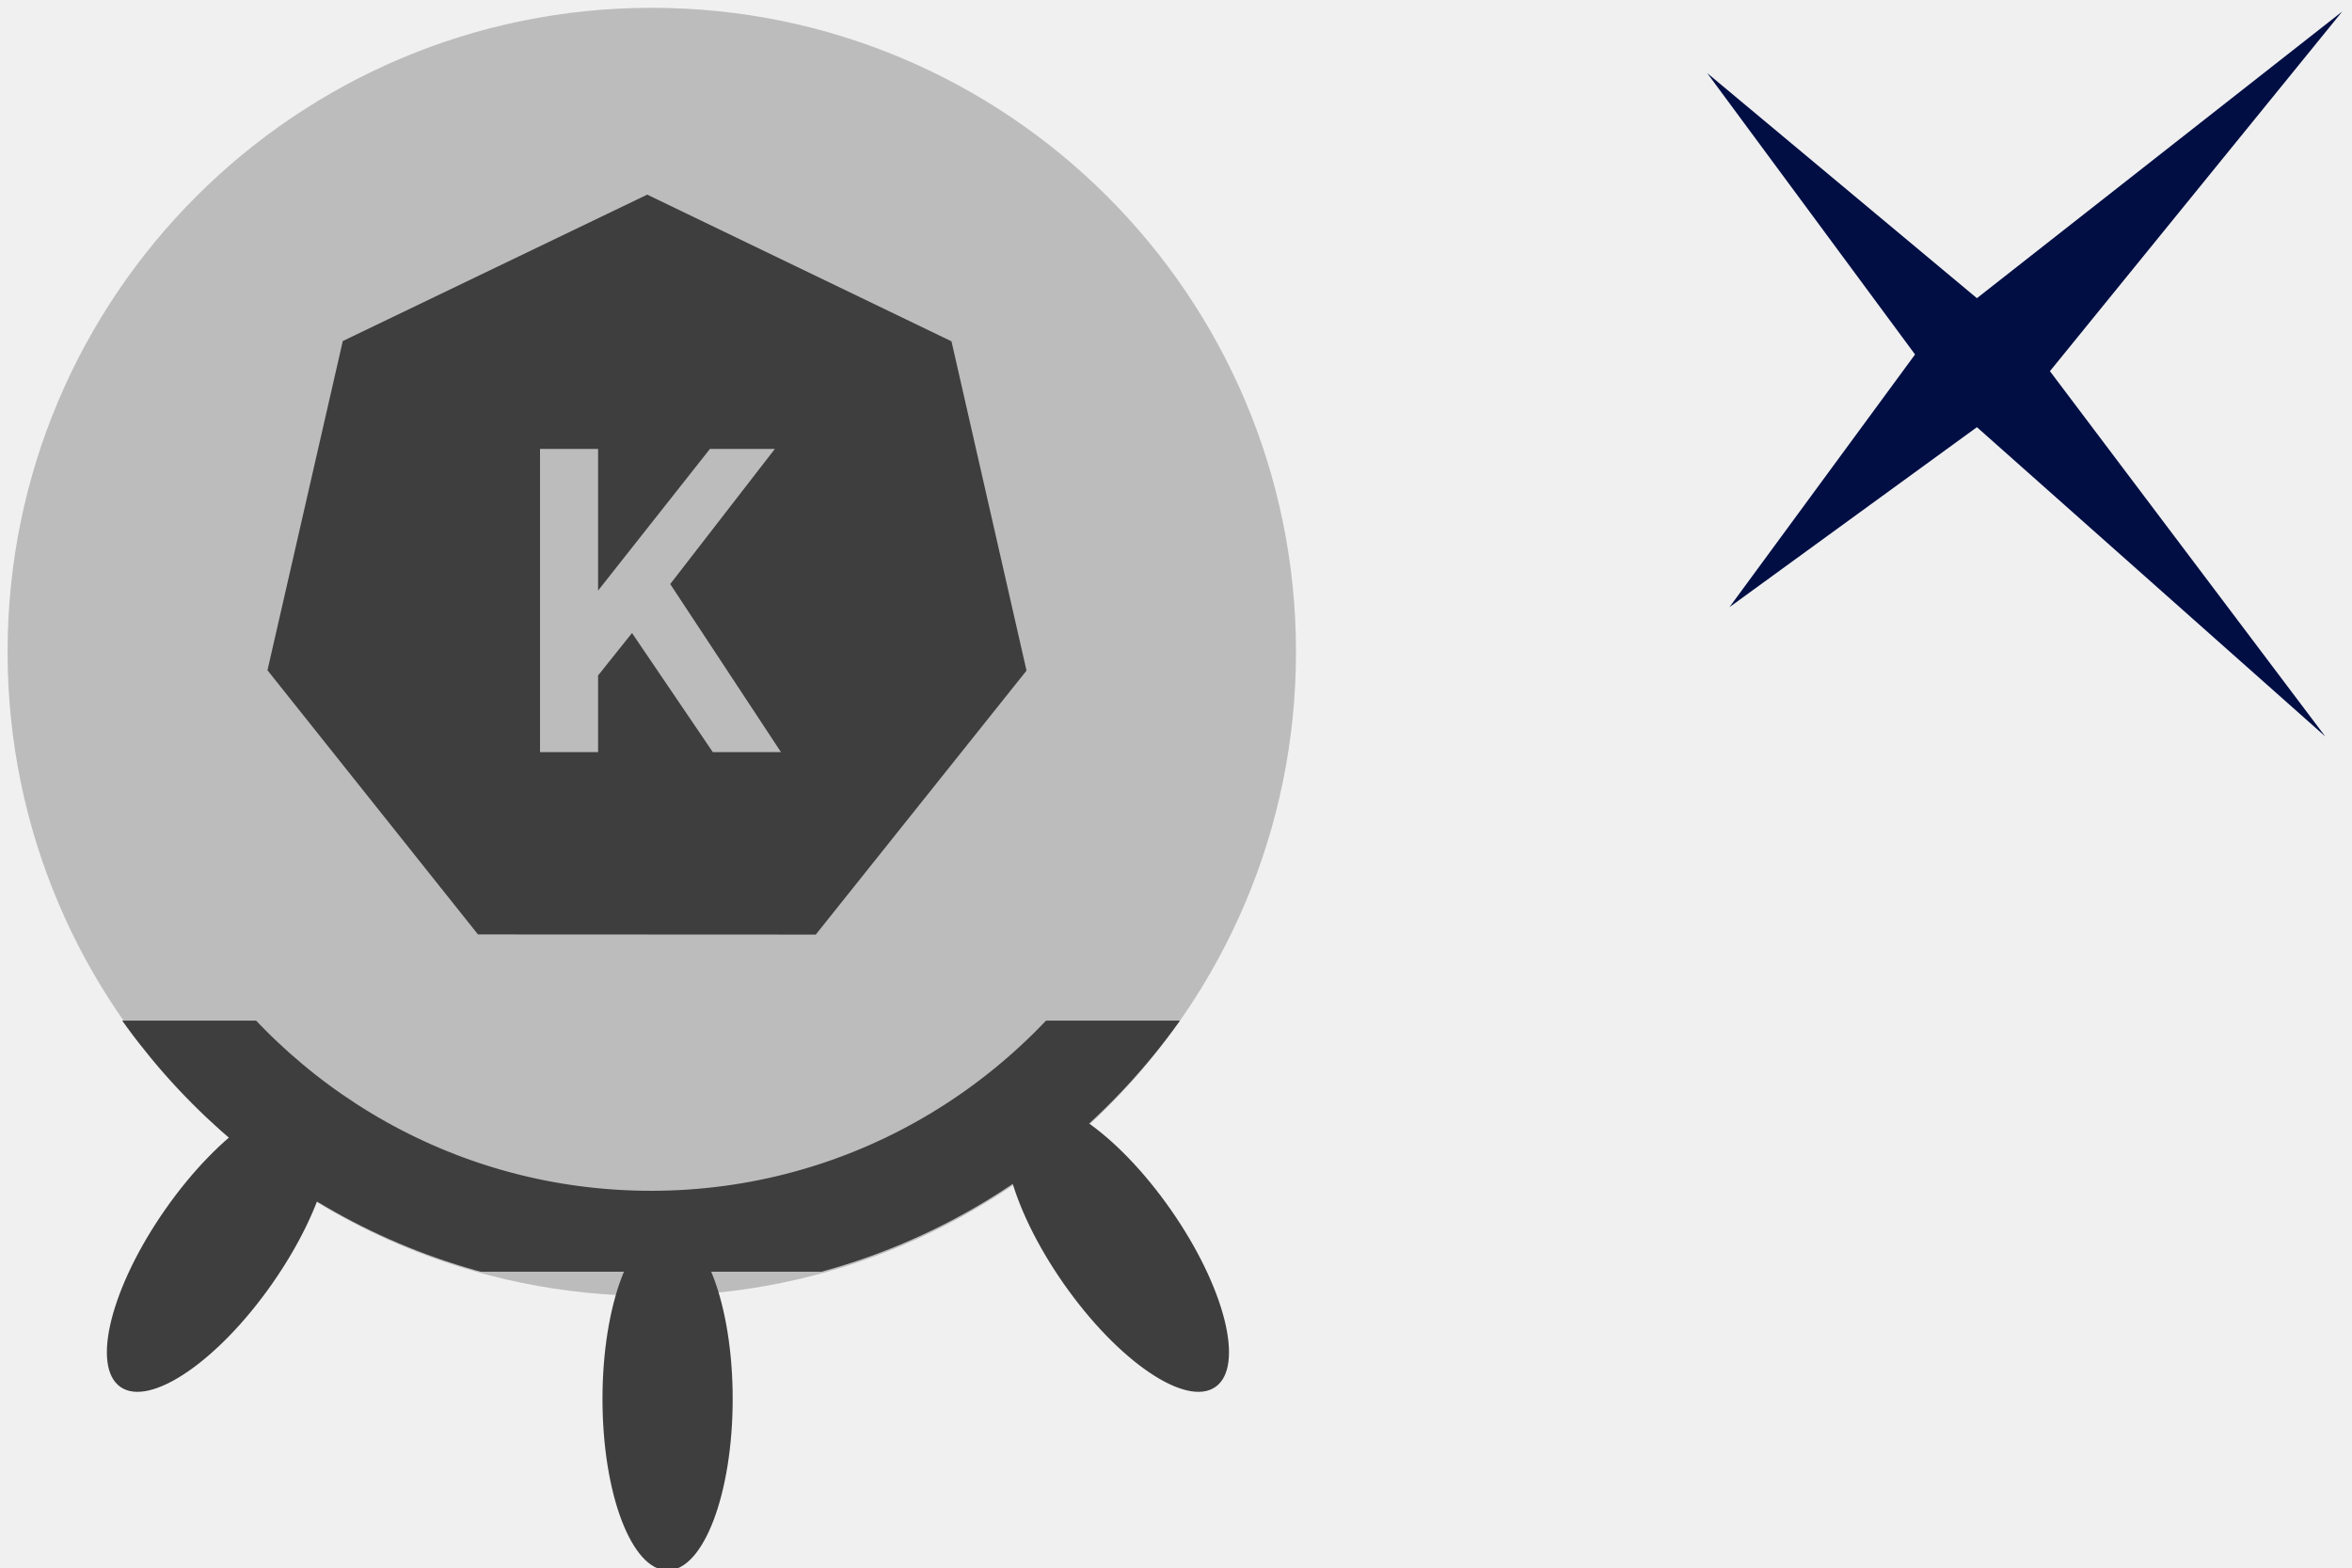
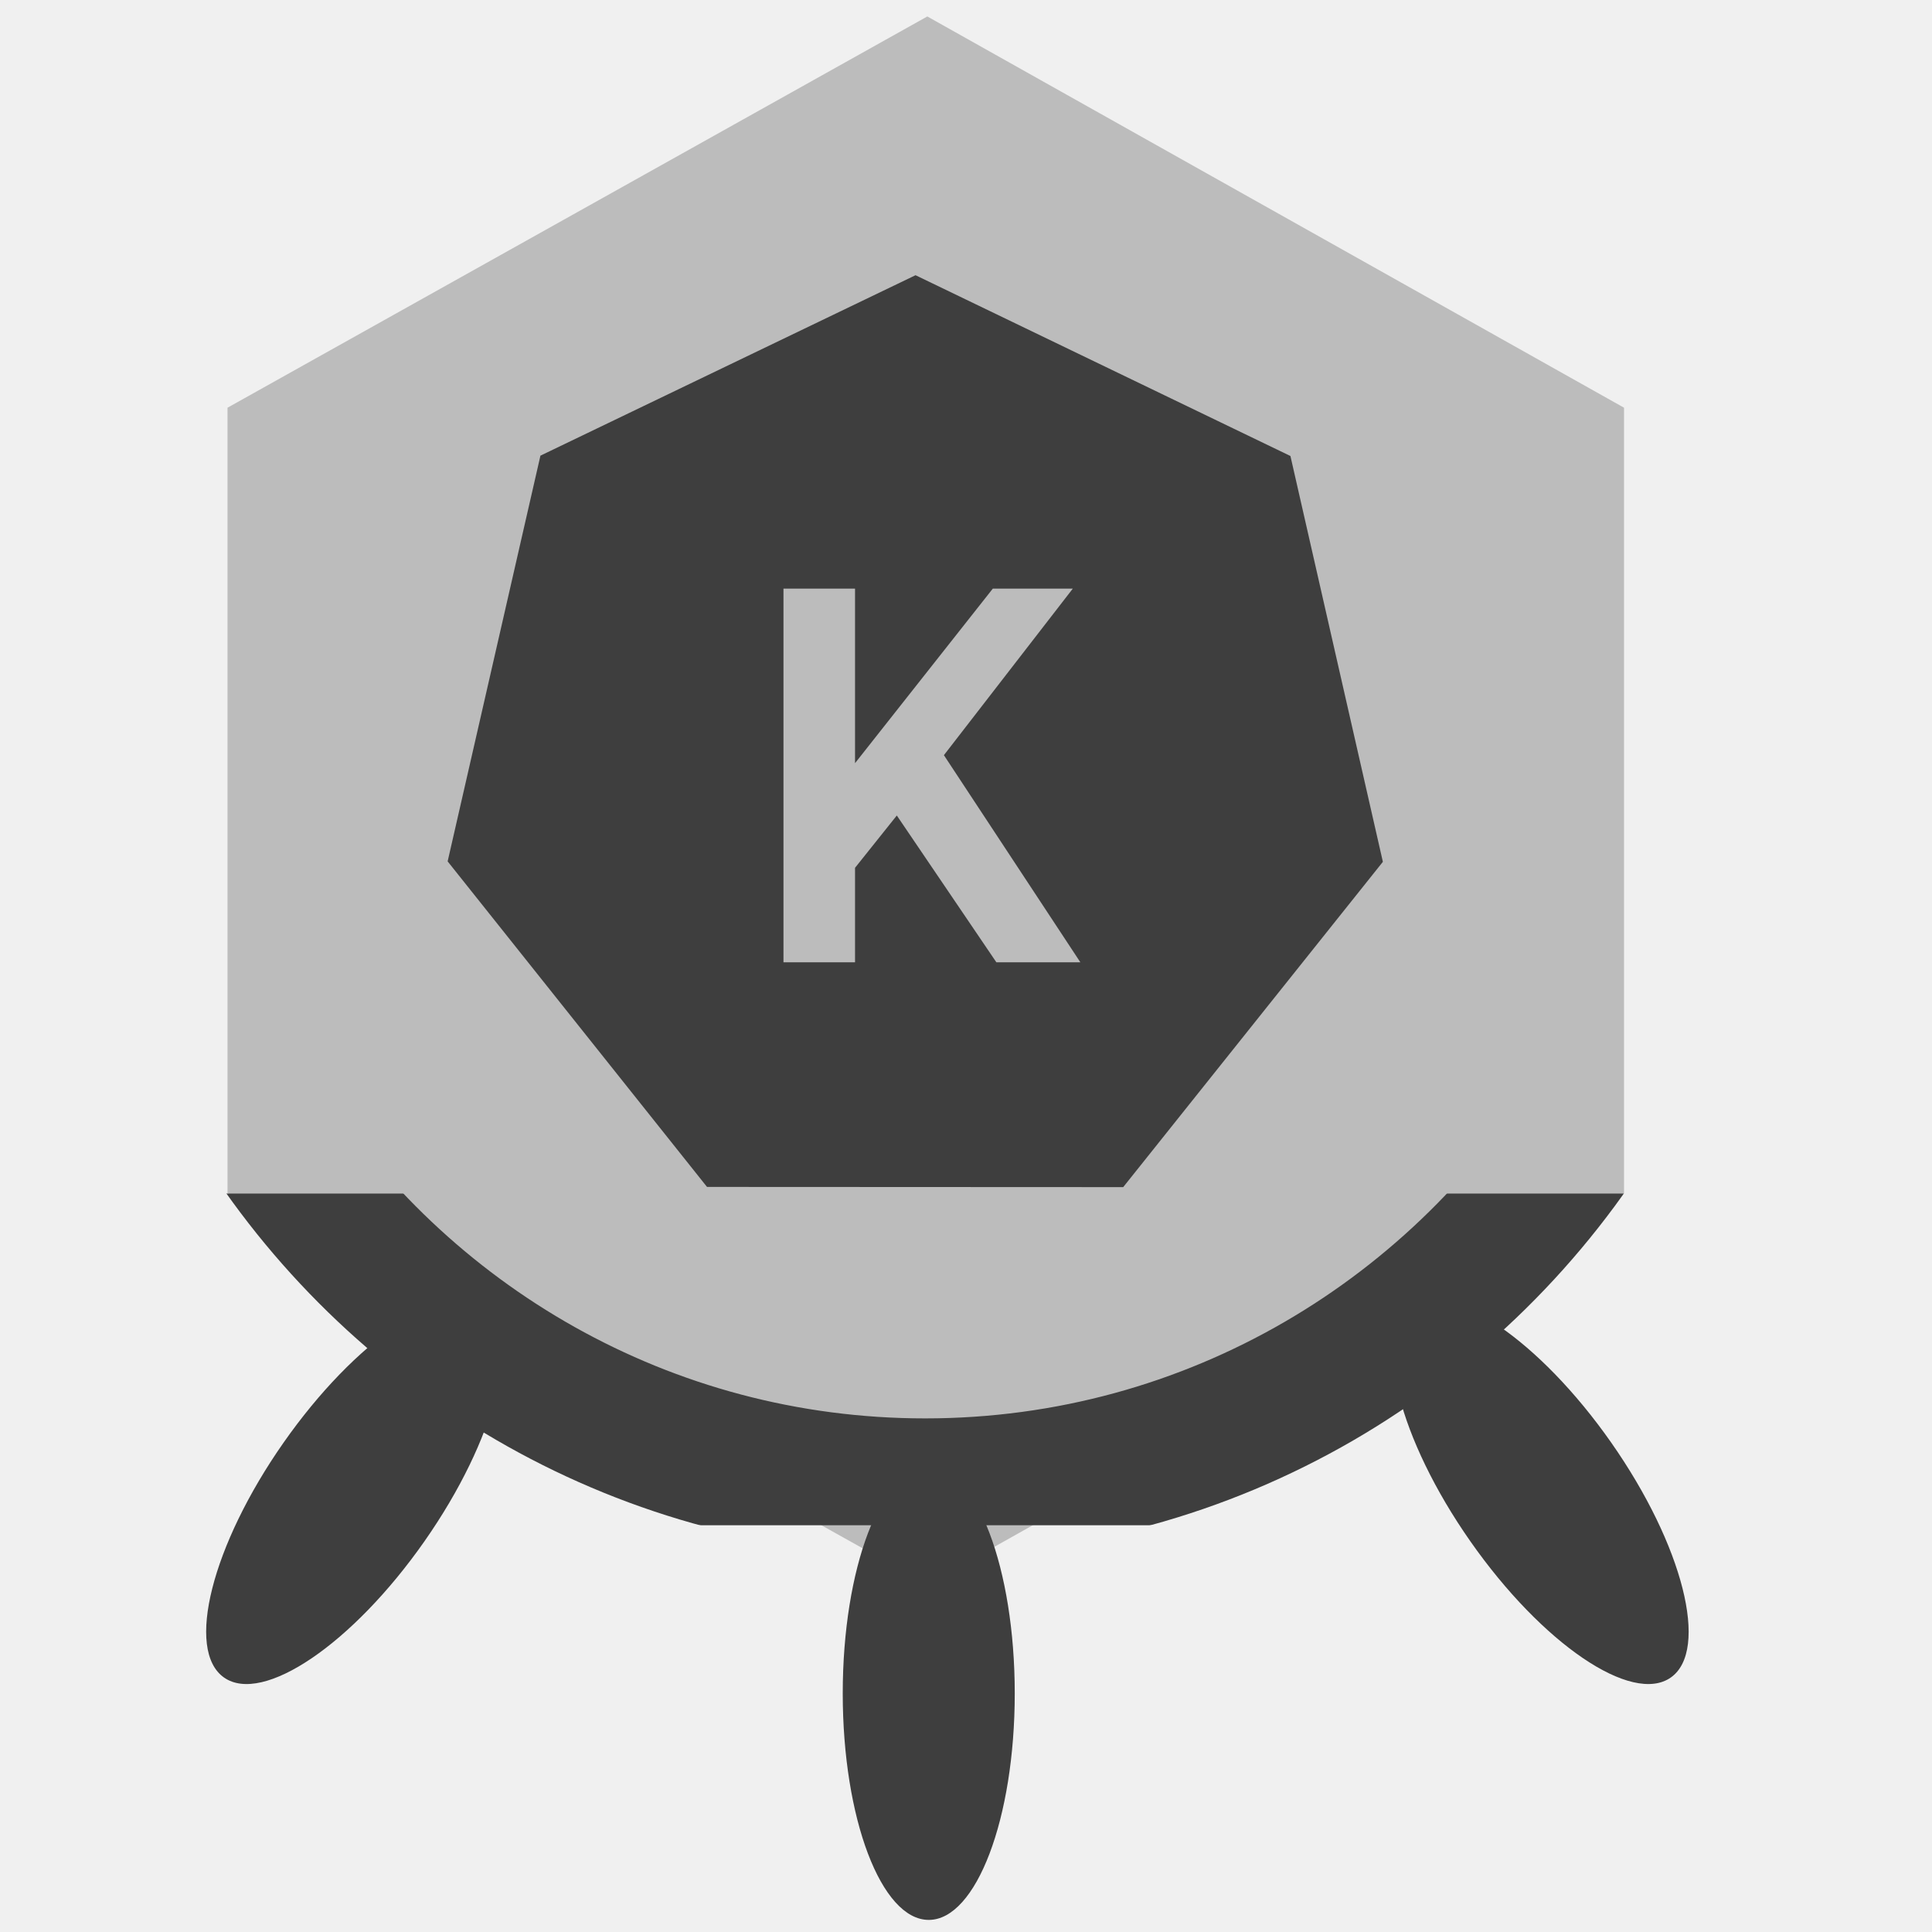
- <svg xmlns="http://www.w3.org/2000/svg" height="40" viewBox="0 0 60 40" width="60" version="1.1" id="svg36">
-   <defs id="defs40">
-     <mask id="a-1" fill="#ffffff">
-       <path d="M 0,0 H 313.303 V 159.865 H 0 Z" fill="#ffffff" fill-rule="evenodd" id="path2-9" />
+ <svg xmlns="http://www.w3.org/2000/svg" width="40" height="40" version="1.1" viewBox="0 0 40 40">
+   <defs>
+     <mask id="c" fill="#ffffff">
+       <path d="m0 0h313.3v159.86h-313.3z" fill="#fff" fill-rule="evenodd" />
    </mask>
-     <clipPath clipPathUnits="userSpaceOnUse" id="clipPath3444">
-       <path d="M 11.52,162 C 11.52,81.677 135.307,16.561 288,16.561 v 0 c 152.693,0 276.481,65.116 276.481,145.439 v 0 c 0,80.322 -123.788,145.439 -276.481,145.439 v 0 C 135.307,307.439 11.52,242.322 11.52,162" id="path3446" />
-     </clipPath>
-     <radialGradient cx="0" cy="0" fx="0" fy="0" gradientTransform="matrix(363.0579,0,0,-363.0579,177.52,256.3071)" gradientUnits="userSpaceOnUse" id="radialGradient3452" r="1" spreadMethod="pad">
-       <stop id="stop3454" offset="0" style="stop-opacity:1;stop-color:#aeb2d5" />
-       <stop id="stop3456" offset="0.3" style="stop-opacity:1;stop-color:#aeb2d5" />
-       <stop id="stop3458" offset="0.75" style="stop-opacity:1;stop-color:#484c89" />
-       <stop id="stop3460" offset="1" style="stop-opacity:1;stop-color:#484c89" />
-     </radialGradient>
-     <clipPath clipPathUnits="userSpaceOnUse" id="clipPath3468">
-       <path d="M 0,324 H 576 V 0 H 0 Z" id="path3470" />
-     </clipPath>
-     <clipPath clipPathUnits="userSpaceOnUse" id="clipPath3480">
-       <path d="M 0,324 H 576 V 0 H 0 Z" id="path3482" />
-     </clipPath>
  </defs>
  <mask id="a" fill="#ffffff">
-     <path d="M 0,0 H 313.303 V 159.865 H 0 Z" fill="#ffffff" fill-rule="evenodd" id="path2" />
+     <path d="m0 0h313.3v159.86h-313.3z" fill="#fff" fill-rule="evenodd" />
  </mask>
  <mask id="b" fill="#ffffff">
-     <path d="M 0,0 H 313.303 V 159.865 H 0 Z" fill="#ffffff" fill-rule="evenodd" id="path5" />
+     <path d="m0 0h313.3v159.86h-313.3z" fill="#fff" fill-rule="evenodd" />
  </mask>
-   <g id="g1042" style="display:inline">
-     <g id="g994" transform="matrix(0.08667043,0,0,0.08667043,54.83753,-43.97586)" style="display:inline">
-       <path id="path990" style="fill:#000e44;fill-opacity:1;fill-rule:evenodd;stroke:none;stroke-width:3.147" d="m 56.695,510.774 -107.532,84.402 -79.398,-66.275 61.189,82.843 -54.627,74.395 72.837,-52.987 102.529,91.046 -81.039,-107.532 z" />
-     </g>
-     <circle style="opacity:1;fill:#bcbcbc;fill-opacity:1;stroke:none;stroke-width:0.308;stroke-miterlimit:2.5;stroke-opacity:1;stop-color:#000000" id="path912" cx="16.627" cy="16.633" r="16.434" />
-     <g fill="none" fill-rule="evenodd" transform="matrix(0.1506934,0,0,0.1506934,-6.197667,-20.88076)" id="g1008">
-       <g transform="matrix(0.9286315,0,0,-0.9286315,9.271821,454.1644)" id="g1006">
-         <g fill="#0f1689" mask="url(#a-1)" id="g1002" style="fill:#3e3e3e;fill-opacity:1" transform="matrix(0.9448936,0,0,0.9448936,8.696251,2.70184)">
-           <path d="m 203.461,95.688 c 6.936,0 12.559,-14.809 12.559,-33.077 0,-18.268 -5.623,-33.077 -12.559,-33.077 -6.936,0 -12.559,14.809 -12.559,33.077 0,18.268 5.623,33.077 12.559,33.077 z" transform="rotate(35,137.9312,151.55)" id="path996" style="fill:#3e3e3e;fill-opacity:1" />
-           <path d="m 30.142,95.688 c 6.936,0 12.559,-14.809 12.559,-33.077 0,-18.268 -5.623,-33.077 -12.559,-33.077 -6.936,0 -12.559,14.809 -12.559,33.077 0,18.268 5.623,33.077 12.559,33.077 z" transform="matrix(-0.819152,0.5735764,0.5735764,0.819152,58.08461,47.70477)" id="path998" style="fill:#3e3e3e;fill-opacity:1" />
-           <path d="m 116.733,66.275 c 6.936,0 12.559,-14.809 12.559,-33.077 0,-18.268 -5.623,-33.077 -12.559,-33.077 -6.936,0 -12.559,14.809 -12.559,33.077 0,18.268 5.623,33.077 12.559,33.077 z" transform="matrix(-1,0,0,1,272.6285,53.67076)" id="path1000" style="fill:#3e3e3e;fill-opacity:1" />
+   <g transform="matrix(.18989 0 0 .18989 50.031 3.7277)">
+     <g transform="matrix(4.6315 0 0 4.6315 -663 -184.77)">
+       <g transform="translate(96.564,87.836)" fill="#bcbcbc" stroke-width="3.24">
+         <polygon class="st0" transform="matrix(.72255 0 0 .7031 -28.717 -125.97)" points="78.4 144.9 55.7 158 32.9 144.9 32.9 118.6 55.7 105.5 78.4 118.6" fill="#bcbcbc" />
+       </g>
+       <g transform="matrix(.15831 0 0 .15831 83.649 18.463)" fill="#005e20" fill-rule="evenodd">
+         <g transform="matrix(1.0777,0,0,-1.0777,-10.799,451.79)">
+           <g transform="matrix(.94489 0 0 .94489 8.6963 2.7018)" fill="#3e3e3e" mask="url(#c)">
+             <path transform="rotate(35,137.93,151.55)" d="m203.46 95.688c6.936 0 12.559-14.809 12.559-33.077s-5.623-33.077-12.559-33.077-12.559 14.809-12.559 33.077 5.623 33.077 12.559 33.077z" />
+             <path transform="matrix(-.81915 .57358 .57358 .81915 58.085 47.705)" d="m30.142 95.688c6.936 0 12.559-14.809 12.559-33.077s-5.623-33.077-12.559-33.077c-6.936 0-12.559 14.809-12.559 33.077s5.623 33.077 12.559 33.077z" />
+             <path d="m153.24 119.95c-6.936 0-12.559-14.809-12.559-33.077s5.623-33.077 12.559-33.077c6.936 0 12.559 14.809 12.559 33.077s-5.623 33.077-12.559 33.077z" />
+           </g>
+           <path transform="matrix(.94489 0 0 .94489 8.6963 2.7018)" d="m251.47 173.1c-20.23-33.61-56.89-56.068-98.756-56.068-40.721 0-76.516 21.246-97.059 53.335" fill="none" mask="url(#c)" stroke="#3e3e3e" stroke-width="19.999" />
        </g>
-         <path d="m 251.467,173.1 c -20.23,-33.61 -56.89,-56.068 -98.756,-56.068 -40.721,0 -76.516,21.246 -97.059,53.335" mask="url(#a-1)" stroke="#0f1689" stroke-width="20" id="path1004" style="stroke:#3e3e3e;stroke-opacity:1" transform="matrix(0.9448936,0,0,0.9448936,8.696251,2.70184)" />
      </g>
    </g>
  </g>
-   <g transform="matrix(0.9587988,0,0,0.9587988,-871.3429,-378.3503)" id="g893" />
-   <path style="display:inline;opacity:1;fill:#3e3e3e;fill-opacity:1;stroke:none;stroke-width:0.614;stroke-miterlimit:2.5;enable-background:new;stop-color:#000000" id="path840" d="M 37.833,50.993 15.205,51.215 0.923,33.663 5.741,11.553 26.032,1.534 46.515,11.152 51.768,33.163 Z" transform="matrix(0.3807938,0.00391783,-0.00391783,0.3807938,6.603728,4.280002)" />
-   <g aria-label="K" transform="matrix(0.3479506,0,0,0.4178902,6.493217,4.383304)" id="text844" style="font-style:normal;font-variant:normal;font-weight:bold;font-stretch:normal;font-size:26.447px;line-height:1.25;font-family:sans-serif;-inkscape-font-specification:'sans-serif Bold';font-variant-ligatures:normal;font-variant-caps:normal;font-variant-numeric:normal;font-feature-settings:normal;text-align:start;letter-spacing:0px;word-spacing:0px;writing-mode:lr-tb;text-anchor:start;display:inline;opacity:1;fill:#bcbcbc;fill-opacity:1;stroke:none;stroke-width:2.204;enable-background:new">
-     <path d="m 33.598,35.433 h 4.998 L 30.477,25.172 38.147,16.921 h -4.76 l -8.199,8.648 V 16.921 h -4.258 v 18.513 h 4.258 v -4.681 l 2.486,-2.592 z" style="font-style:normal;font-variant:normal;font-weight:bold;font-stretch:normal;font-family:Montserrat;-inkscape-font-specification:'Montserrat Bold';fill:#bcbcbc;fill-opacity:1;stroke-width:2.204" id="path846" />
+   <path d="m23.255 24.578-8.617-0.004-5.37-6.74 1.921-8.4 7.766-3.736 7.762 3.743 1.914 8.402z" enable-background="new" fill="#3e3e3e" stop-color="#000000" />
+   <g transform="matrix(.34795 0 0 .41789 8.938 5.1158)" enable-background="new" fill="#bcbcbc" style="font-feature-settings:normal;font-variant-caps:normal;font-variant-ligatures:normal;font-variant-numeric:normal" aria-label="K">
+     <path d="m33.598 35.433h4.998l-8.119-10.261 7.67-8.251h-4.76l-8.198 8.648v-8.648h-4.258v18.513h4.258v-4.681l2.486-2.592z" fill="#bcbcbc" stroke-width="2.204" />
  </g>
</svg>
